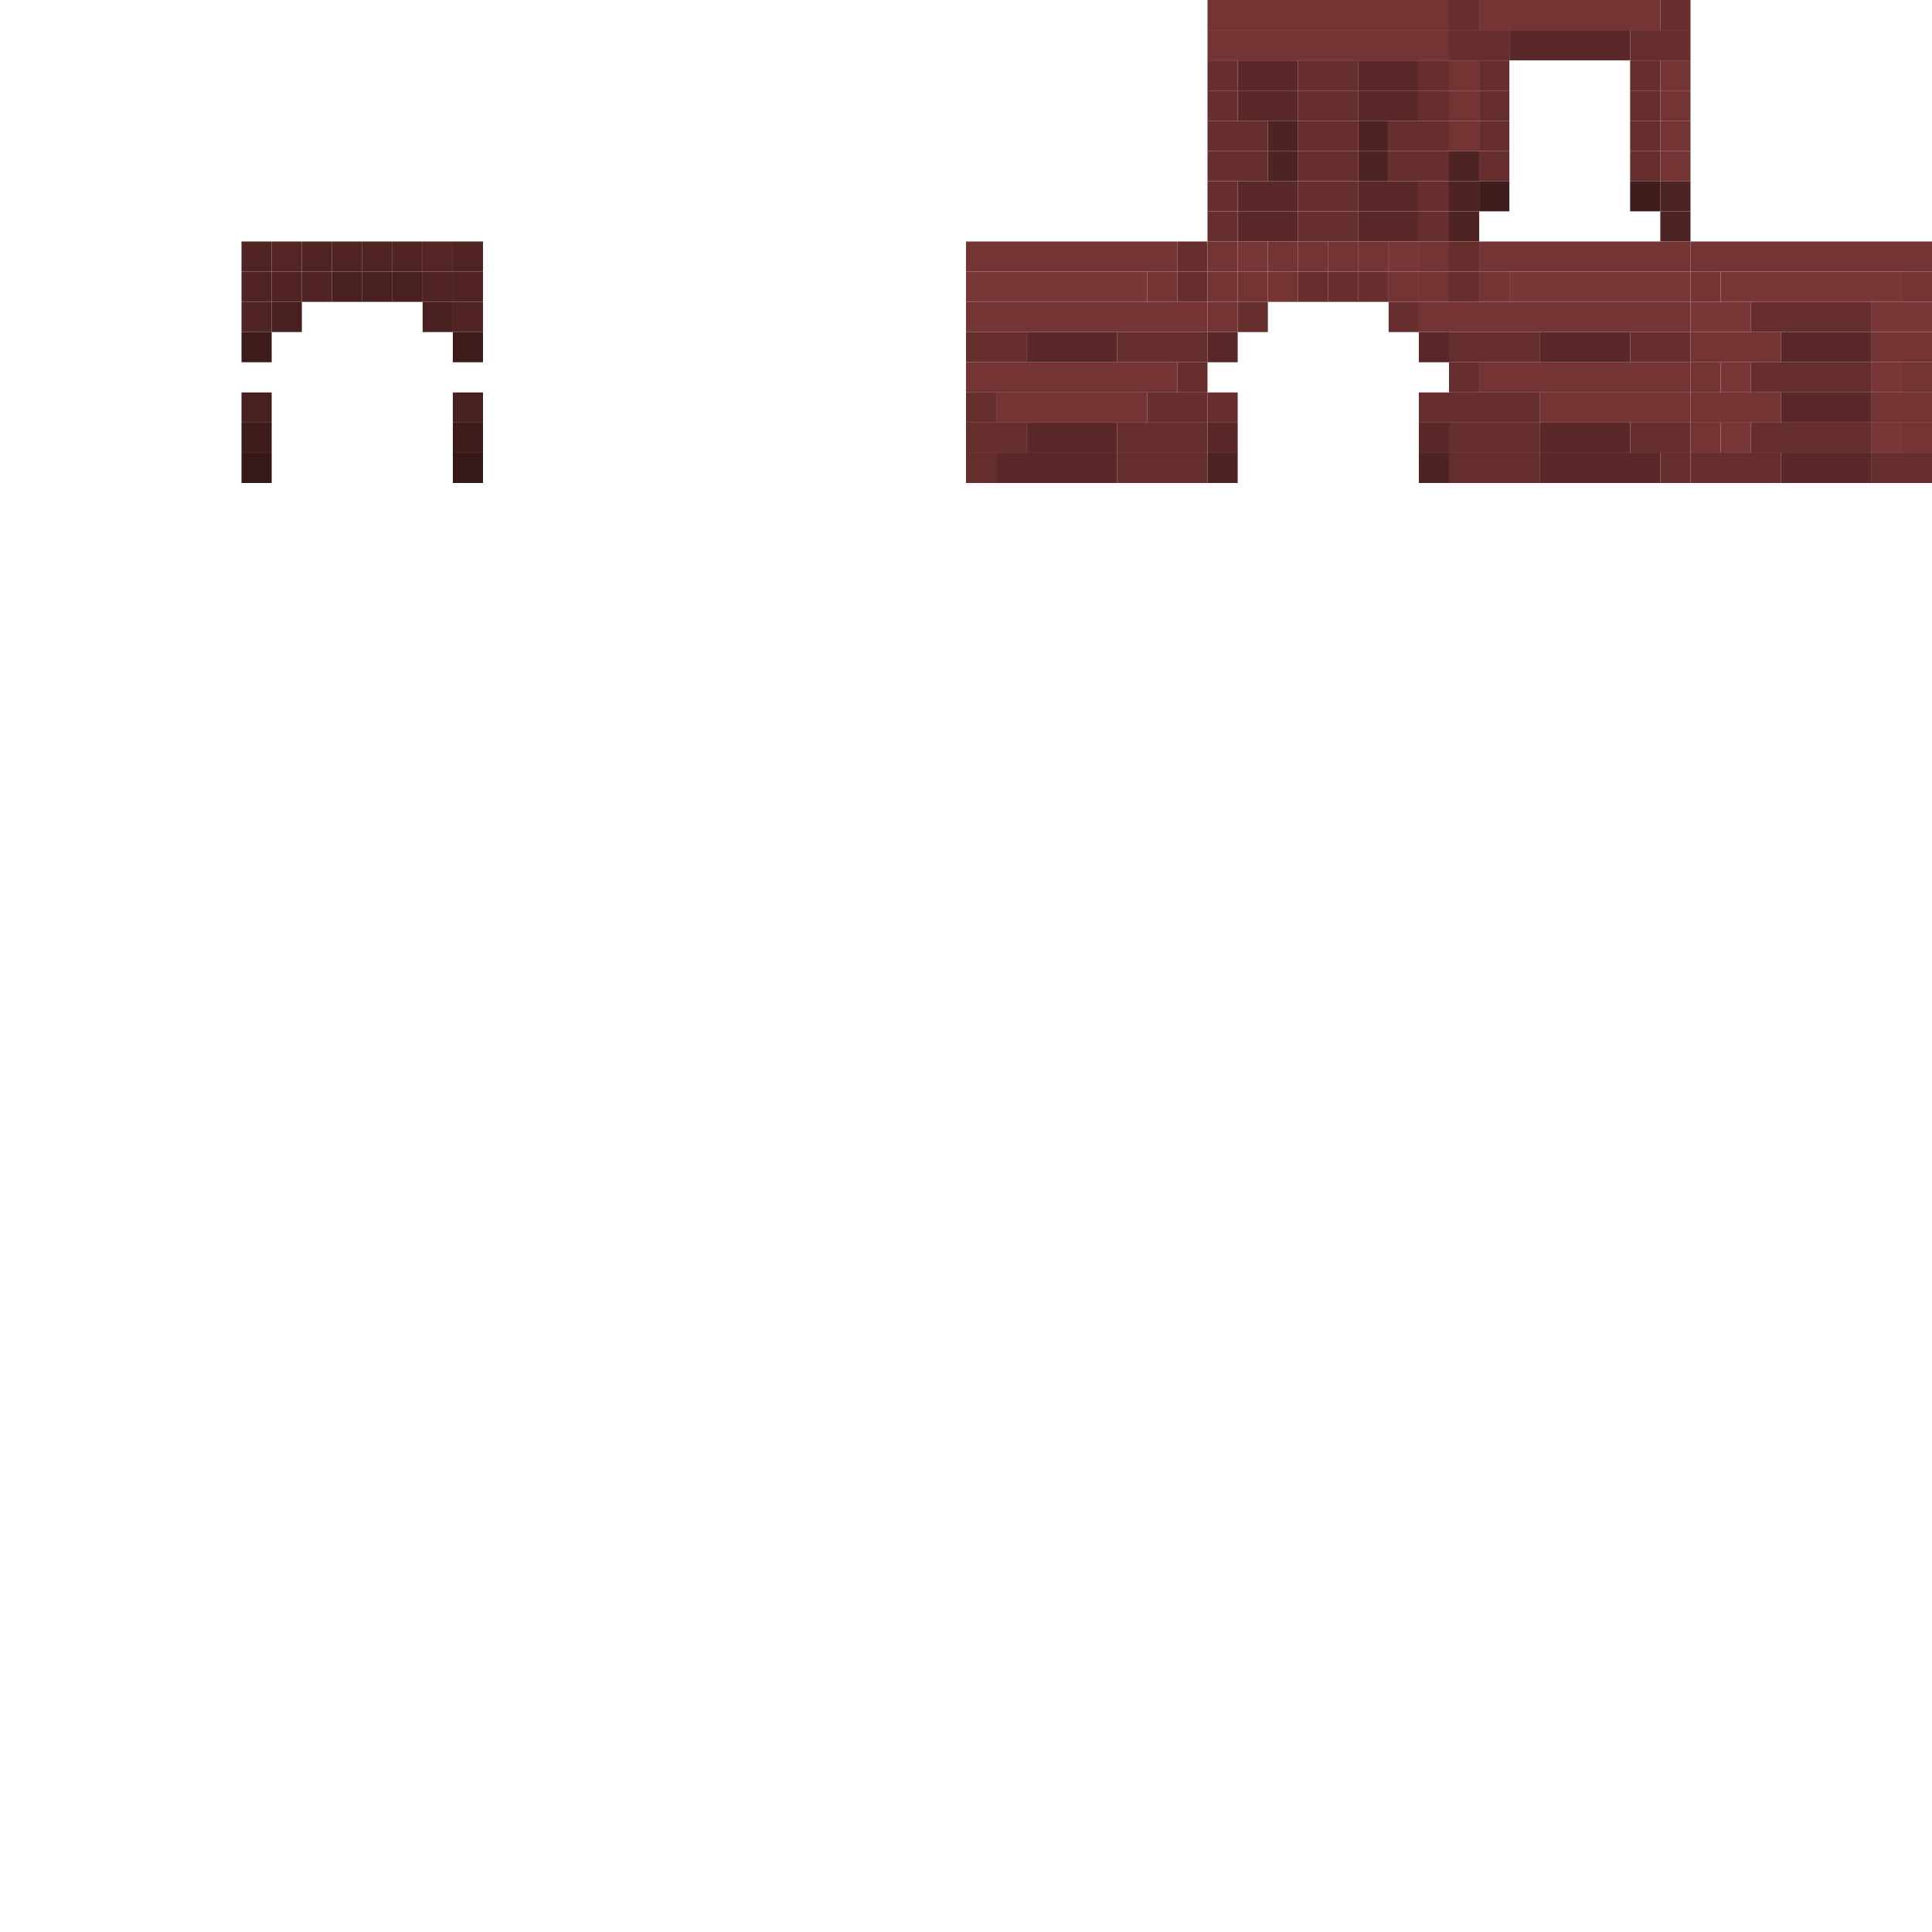
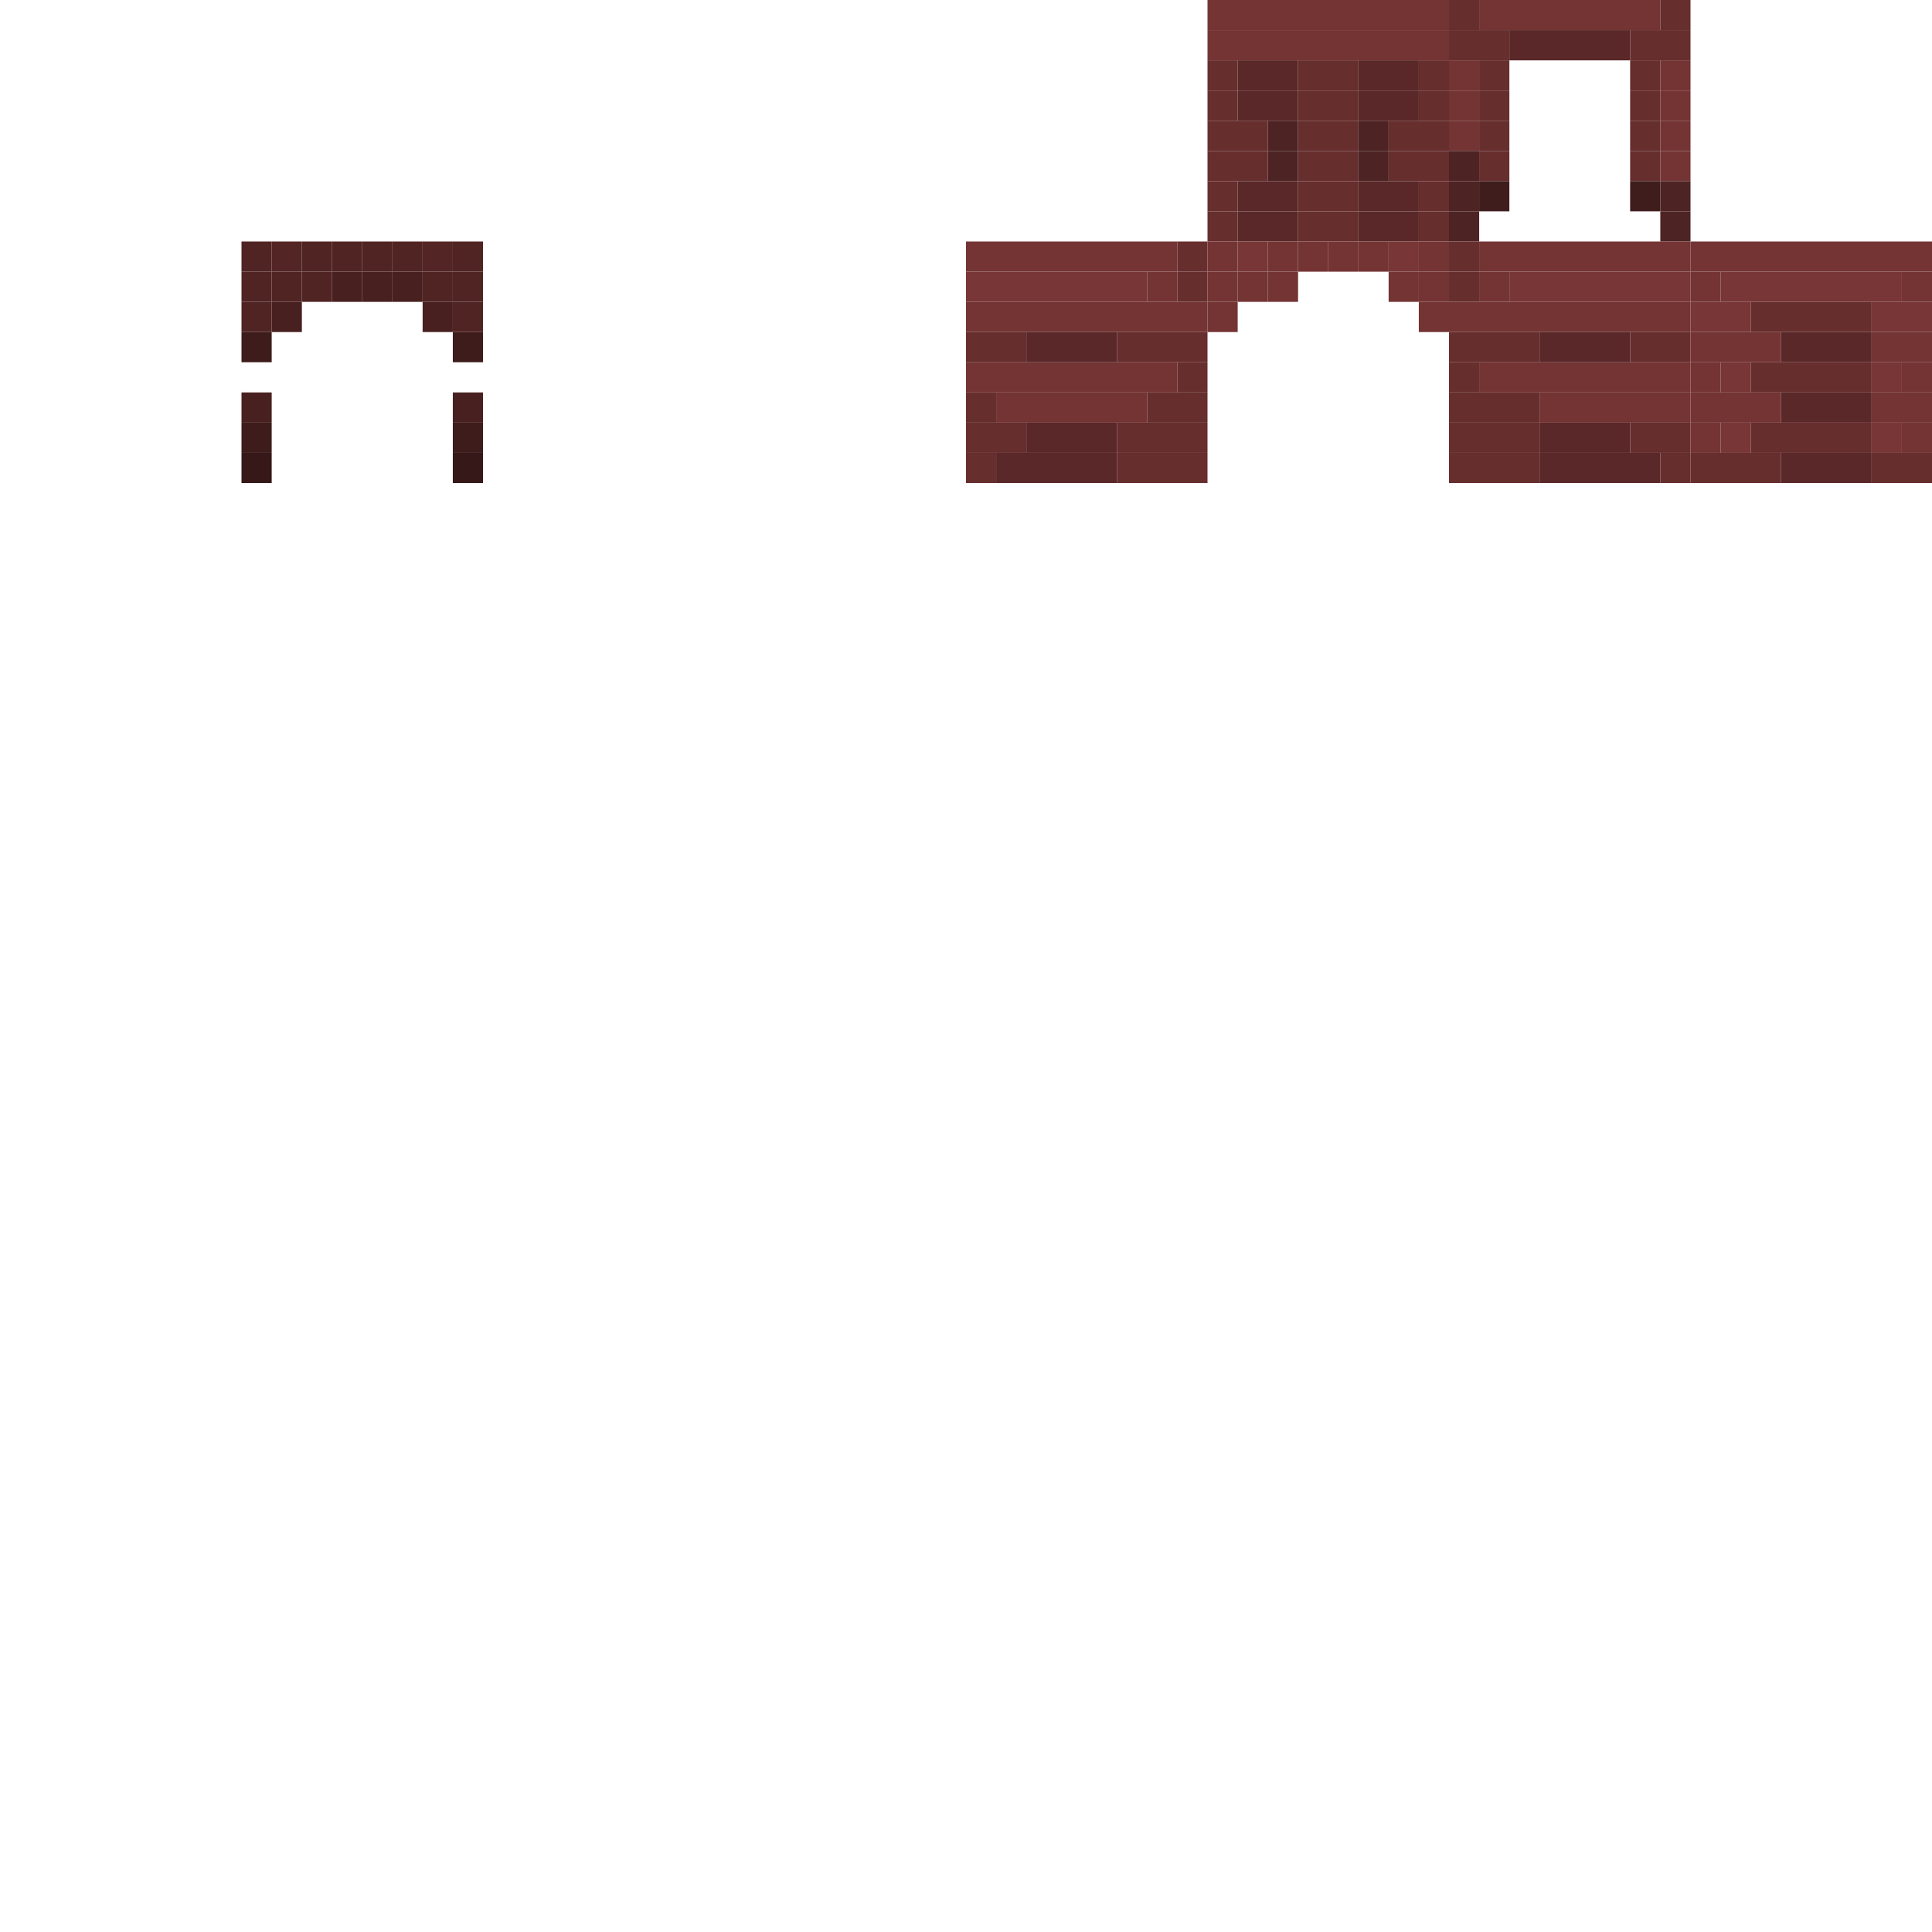
<svg xmlns="http://www.w3.org/2000/svg" width="64" height="64">
  <rect x="40" y="0" width="8" height="1" fill="#743434" class="colorizable-hair" />
  <rect x="40" y="1" width="8" height="1" fill="#743434" class="colorizable-hair" />
  <rect x="40" y="2" width="1" height="1" fill="#672e2e" class="colorizable-hair" />
  <rect x="41" y="2" width="2" height="1" fill="#5a2828" class="colorizable-hair" />
  <rect x="43" y="2" width="2" height="1" fill="#672e2e" class="colorizable-hair" />
  <rect x="45" y="2" width="2" height="1" fill="#5a2828" class="colorizable-hair" />
  <rect x="47" y="2" width="1" height="1" fill="#672e2e" class="colorizable-hair" />
  <rect x="40" y="3" width="1" height="1" fill="#672e2e" class="colorizable-hair" />
  <rect x="41" y="3" width="2" height="1" fill="#5a2828" class="colorizable-hair" />
  <rect x="43" y="3" width="2" height="1" fill="#672e2e" class="colorizable-hair" />
  <rect x="45" y="3" width="2" height="1" fill="#5a2828" class="colorizable-hair" />
  <rect x="47" y="3" width="1" height="1" fill="#672e2e" class="colorizable-hair" />
  <rect x="40" y="4" width="2" height="1" fill="#672e2e" class="colorizable-hair" />
  <rect x="42" y="4" width="1" height="1" fill="#4d2323" class="colorizable-hair" />
  <rect x="43" y="4" width="2" height="1" fill="#672e2e" class="colorizable-hair" />
  <rect x="45" y="4" width="1" height="1" fill="#4d2323" class="colorizable-hair" />
  <rect x="46" y="4" width="2" height="1" fill="#672e2e" class="colorizable-hair" />
  <rect x="40" y="5" width="2" height="1" fill="#672e2e" class="colorizable-hair" />
  <rect x="42" y="5" width="1" height="1" fill="#4d2323" class="colorizable-hair" />
  <rect x="43" y="5" width="2" height="1" fill="#672e2e" class="colorizable-hair" />
  <rect x="45" y="5" width="1" height="1" fill="#4d2323" class="colorizable-hair" />
  <rect x="46" y="5" width="2" height="1" fill="#672e2e" class="colorizable-hair" />
  <rect x="40" y="6" width="1" height="1" fill="#672e2e" class="colorizable-hair" />
  <rect x="41" y="6" width="2" height="1" fill="#5a2828" class="colorizable-hair" />
  <rect x="43" y="6" width="2" height="1" fill="#672e2e" class="colorizable-hair" />
  <rect x="45" y="6" width="2" height="1" fill="#5a2828" class="colorizable-hair" />
  <rect x="47" y="6" width="1" height="1" fill="#672e2e" class="colorizable-hair" />
  <rect x="40" y="7" width="1" height="1" fill="#672e2e" class="colorizable-hair" />
  <rect x="41" y="7" width="2" height="1" fill="#5a2828" class="colorizable-hair" />
  <rect x="43" y="7" width="2" height="1" fill="#672e2e" class="colorizable-hair" />
  <rect x="45" y="7" width="2" height="1" fill="#5a2828" class="colorizable-hair" />
  <rect x="47" y="7" width="1" height="1" fill="#672e2e" class="colorizable-hair" />
  <rect x="48" y="0" width="1" height="1" fill="#672e2e" class="colorizable-hair" />
  <rect x="49" y="0" width="6" height="1" fill="#743434" class="colorizable-hair" />
  <rect x="55" y="0" width="1" height="1" fill="#672e2e" class="colorizable-hair" />
  <rect x="48" y="1" width="2" height="1" fill="#672e2e" class="colorizable-hair" />
  <rect x="50" y="1" width="4" height="1" fill="#5a2828" class="colorizable-hair" />
  <rect x="54" y="1" width="2" height="1" fill="#672e2e" class="colorizable-hair" />
  <rect x="48" y="2" width="1" height="1" fill="#743434" class="colorizable-hair" />
  <rect x="49" y="2" width="1" height="1" fill="#672e2e" class="colorizable-hair" />
  <rect x="54" y="2" width="1" height="1" fill="#672e2e" class="colorizable-hair" />
  <rect x="55" y="2" width="1" height="1" fill="#743434" class="colorizable-hair" />
  <rect x="48" y="3" width="1" height="1" fill="#743434" class="colorizable-hair" />
  <rect x="49" y="3" width="1" height="1" fill="#672e2e" class="colorizable-hair" />
  <rect x="54" y="3" width="1" height="1" fill="#672e2e" class="colorizable-hair" />
  <rect x="55" y="3" width="1" height="1" fill="#743434" class="colorizable-hair" />
  <rect x="48" y="4" width="1" height="1" fill="#743434" class="colorizable-hair" />
  <rect x="49" y="4" width="1" height="1" fill="#672e2e" class="colorizable-hair" />
  <rect x="54" y="4" width="1" height="1" fill="#672e2e" class="colorizable-hair" />
  <rect x="55" y="4" width="1" height="1" fill="#743434" class="colorizable-hair" />
  <rect x="48" y="5" width="1" height="1" fill="#4e2323" class="colorizable-hair" />
  <rect x="49" y="5" width="1" height="1" fill="#672e2e" class="colorizable-hair" />
  <rect x="54" y="5" width="1" height="1" fill="#672e2e" class="colorizable-hair" />
  <rect x="55" y="5" width="1" height="1" fill="#743434" class="colorizable-hair" />
  <rect x="48" y="6" width="1" height="1" fill="#4e2323" class="colorizable-hair" />
  <rect x="49" y="6" width="1" height="1" fill="#401d1d" class="colorizable-hair" />
  <rect x="54" y="6" width="1" height="1" fill="#401d1d" class="colorizable-hair" />
  <rect x="55" y="6" width="1" height="1" fill="#4e2323" class="colorizable-hair" />
  <rect x="48" y="7" width="1" height="1" fill="#4e2323" class="colorizable-hair" />
  <rect x="55" y="7" width="1" height="1" fill="#4e2323" class="colorizable-hair" />
  <rect x="32" y="8" width="7" height="1" fill="#743434" class="colorizable-hair" />
  <rect x="39" y="8" width="1" height="1" fill="#672e2e" class="colorizable-hair" />
  <rect x="32" y="9" width="6" height="1" fill="#783636" class="colorizable-hair" />
  <rect x="38" y="9" width="1" height="1" fill="#743434" class="colorizable-hair" />
  <rect x="39" y="9" width="1" height="1" fill="#672e2e" class="colorizable-hair" />
  <rect x="32" y="10" width="8" height="1" fill="#743434" class="colorizable-hair" />
  <rect x="32" y="11" width="2" height="1" fill="#672e2e" class="colorizable-hair" />
  <rect x="34" y="11" width="3" height="1" fill="#5a2828" class="colorizable-hair" />
  <rect x="37" y="11" width="3" height="1" fill="#672e2e" class="colorizable-hair" />
  <rect x="32" y="12" width="7" height="1" fill="#743434" class="colorizable-hair" />
  <rect x="39" y="12" width="1" height="1" fill="#672e2e" class="colorizable-hair" />
  <rect x="32" y="13" width="1" height="1" fill="#672e2e" class="colorizable-hair" />
  <rect x="33" y="13" width="5" height="1" fill="#743434" class="colorizable-hair" />
  <rect x="38" y="13" width="2" height="1" fill="#672e2e" class="colorizable-hair" />
  <rect x="32" y="14" width="2" height="1" fill="#672e2e" class="colorizable-hair" />
  <rect x="34" y="14" width="3" height="1" fill="#5a2828" class="colorizable-hair" />
  <rect x="37" y="14" width="3" height="1" fill="#672e2e" class="colorizable-hair" />
  <rect x="32" y="15" width="1" height="1" fill="#672e2e" class="colorizable-hair" />
  <rect x="33" y="15" width="4" height="1" fill="#5a2828" class="colorizable-hair" />
  <rect x="37" y="15" width="3" height="1" fill="#672e2e" class="colorizable-hair" />
  <rect x="8" y="8" width="1" height="1" fill="#512424" class="colorizable-hair" />
  <rect x="9" y="8" width="1" height="1" fill="#542525" class="colorizable-hair" />
  <rect x="10" y="8" width="1" height="1" fill="#512424" class="colorizable-hair" />
  <rect x="11" y="8" width="1" height="1" fill="#512424" class="colorizable-hair" />
  <rect x="12" y="8" width="1" height="1" fill="#512424" class="colorizable-hair" />
  <rect x="13" y="8" width="1" height="1" fill="#512424" class="colorizable-hair" />
  <rect x="14" y="8" width="1" height="1" fill="#542525" class="colorizable-hair" />
  <rect x="15" y="8" width="1" height="1" fill="#512424" class="colorizable-hair" />
  <rect x="8" y="9" width="1" height="1" fill="#512424" class="colorizable-hair" />
  <rect x="9" y="9" width="1" height="1" fill="#512424" class="colorizable-hair" />
  <rect x="10" y="9" width="1" height="1" fill="#512424" class="colorizable-hair" />
  <rect x="11" y="9" width="1" height="1" fill="#482020" class="colorizable-hair" />
  <rect x="12" y="9" width="1" height="1" fill="#482020" class="colorizable-hair" />
  <rect x="13" y="9" width="1" height="1" fill="#482020" class="colorizable-hair" />
  <rect x="14" y="9" width="1" height="1" fill="#512424" class="colorizable-hair" />
  <rect x="15" y="9" width="1" height="1" fill="#512424" class="colorizable-hair" />
  <rect x="8" y="10" width="1" height="1" fill="#512424" class="colorizable-hair" />
  <rect x="9" y="10" width="1" height="1" fill="#482020" class="colorizable-hair" />
  <rect x="14" y="10" width="1" height="1" fill="#482020" class="colorizable-hair" />
  <rect x="15" y="10" width="1" height="1" fill="#512424" class="colorizable-hair" />
  <rect x="8" y="11" width="1" height="1" fill="#3e1c1c" class="colorizable-hair" />
  <rect x="15" y="11" width="1" height="1" fill="#3e1c1c" class="colorizable-hair" />
  <rect x="8" y="13" width="1" height="1" fill="#482020" class="colorizable-hair" />
  <rect x="15" y="13" width="1" height="1" fill="#482020" class="colorizable-hair" />
  <rect x="8" y="14" width="1" height="1" fill="#3e1c1c" class="colorizable-hair" />
  <rect x="15" y="14" width="1" height="1" fill="#3e1c1c" class="colorizable-hair" />
  <rect x="8" y="15" width="1" height="1" fill="#361818" class="colorizable-hair" />
  <rect x="15" y="15" width="1" height="1" fill="#361818" class="colorizable-hair" />
  <rect x="40" y="8" width="1" height="1" fill="#743434" class="colorizable-hair" />
  <rect x="41" y="8" width="1" height="1" fill="#783636" class="colorizable-hair" />
  <rect x="42" y="8" width="1" height="1" fill="#743434" class="colorizable-hair" />
  <rect x="43" y="8" width="1" height="1" fill="#743434" class="colorizable-hair" />
  <rect x="44" y="8" width="1" height="1" fill="#743434" class="colorizable-hair" />
  <rect x="45" y="8" width="1" height="1" fill="#743434" class="colorizable-hair" />
  <rect x="46" y="8" width="1" height="1" fill="#783636" class="colorizable-hair" />
  <rect x="47" y="8" width="1" height="1" fill="#743434" class="colorizable-hair" />
  <rect x="40" y="9" width="1" height="1" fill="#743434" class="colorizable-hair" />
  <rect x="41" y="9" width="1" height="1" fill="#743434" class="colorizable-hair" />
  <rect x="42" y="9" width="1" height="1" fill="#743434" class="colorizable-hair" />
-   <rect x="43" y="9" width="1" height="1" fill="#672e2e" class="colorizable-hair" />
-   <rect x="44" y="9" width="1" height="1" fill="#672e2e" class="colorizable-hair" />
-   <rect x="45" y="9" width="1" height="1" fill="#672e2e" class="colorizable-hair" />
  <rect x="46" y="9" width="1" height="1" fill="#743434" class="colorizable-hair" />
  <rect x="47" y="9" width="1" height="1" fill="#743434" class="colorizable-hair" />
  <rect x="40" y="10" width="1" height="1" fill="#743434" class="colorizable-hair" />
-   <rect x="41" y="10" width="1" height="1" fill="#672e2e" class="colorizable-hair" />
-   <rect x="46" y="10" width="1" height="1" fill="#672e2e" class="colorizable-hair" />
  <rect x="47" y="10" width="1" height="1" fill="#743434" class="colorizable-hair" />
-   <rect x="40" y="11" width="1" height="1" fill="#5a2828" class="colorizable-hair" />
-   <rect x="47" y="11" width="1" height="1" fill="#5a2828" class="colorizable-hair" />
-   <rect x="40" y="13" width="1" height="1" fill="#672e2e" class="colorizable-hair" />
-   <rect x="47" y="13" width="1" height="1" fill="#672e2e" class="colorizable-hair" />
-   <rect x="40" y="14" width="1" height="1" fill="#5a2828" class="colorizable-hair" />
-   <rect x="47" y="14" width="1" height="1" fill="#5a2828" class="colorizable-hair" />
-   <rect x="40" y="15" width="1" height="1" fill="#4e2323" class="colorizable-hair" />
-   <rect x="47" y="15" width="1" height="1" fill="#4e2323" class="colorizable-hair" />
  <rect x="48" y="8" width="1" height="1" fill="#672e2e" class="colorizable-hair" />
  <rect x="49" y="8" width="7" height="1" fill="#743434" class="colorizable-hair" />
  <rect x="48" y="9" width="1" height="1" fill="#672e2e" class="colorizable-hair" />
  <rect x="49" y="9" width="1" height="1" fill="#743434" class="colorizable-hair" />
  <rect x="50" y="9" width="6" height="1" fill="#783636" class="colorizable-hair" />
  <rect x="48" y="10" width="8" height="1" fill="#743434" class="colorizable-hair" />
  <rect x="48" y="11" width="3" height="1" fill="#672e2e" class="colorizable-hair" />
  <rect x="51" y="11" width="3" height="1" fill="#5a2828" class="colorizable-hair" />
  <rect x="54" y="11" width="2" height="1" fill="#672e2e" class="colorizable-hair" />
  <rect x="48" y="12" width="1" height="1" fill="#672e2e" class="colorizable-hair" />
  <rect x="49" y="12" width="7" height="1" fill="#743434" class="colorizable-hair" />
  <rect x="48" y="13" width="3" height="1" fill="#672e2e" class="colorizable-hair" />
  <rect x="51" y="13" width="5" height="1" fill="#743434" class="colorizable-hair" />
  <rect x="48" y="14" width="3" height="1" fill="#672e2e" class="colorizable-hair" />
  <rect x="51" y="14" width="3" height="1" fill="#5a2828" class="colorizable-hair" />
  <rect x="54" y="14" width="2" height="1" fill="#672e2e" class="colorizable-hair" />
  <rect x="48" y="15" width="3" height="1" fill="#672e2e" class="colorizable-hair" />
  <rect x="51" y="15" width="4" height="1" fill="#5a2828" class="colorizable-hair" />
  <rect x="55" y="15" width="1" height="1" fill="#672e2e" class="colorizable-hair" />
  <rect x="56" y="8" width="8" height="1" fill="#743434" class="colorizable-hair" />
  <rect x="56" y="9" width="1" height="1" fill="#743434" class="colorizable-hair" />
  <rect x="57" y="9" width="6" height="1" fill="#783636" class="colorizable-hair" />
  <rect x="63" y="9" width="1" height="1" fill="#743434" class="colorizable-hair" />
  <rect x="56" y="10" width="2" height="1" fill="#783636" class="colorizable-hair" />
  <rect x="58" y="10" width="4" height="1" fill="#672e2e" class="colorizable-hair" />
  <rect x="62" y="10" width="2" height="1" fill="#783636" class="colorizable-hair" />
  <rect x="56" y="11" width="3" height="1" fill="#743434" class="colorizable-hair" />
  <rect x="59" y="11" width="3" height="1" fill="#5a2828" class="colorizable-hair" />
  <rect x="62" y="11" width="2" height="1" fill="#743434" class="colorizable-hair" />
  <rect x="56" y="12" width="1" height="1" fill="#743434" class="colorizable-hair" />
  <rect x="57" y="12" width="1" height="1" fill="#783636" class="colorizable-hair" />
  <rect x="58" y="12" width="4" height="1" fill="#672e2e" class="colorizable-hair" />
  <rect x="62" y="12" width="1" height="1" fill="#783636" class="colorizable-hair" />
  <rect x="63" y="12" width="1" height="1" fill="#743434" class="colorizable-hair" />
  <rect x="56" y="13" width="3" height="1" fill="#743434" class="colorizable-hair" />
  <rect x="59" y="13" width="3" height="1" fill="#5a2828" class="colorizable-hair" />
  <rect x="62" y="13" width="2" height="1" fill="#743434" class="colorizable-hair" />
  <rect x="56" y="14" width="1" height="1" fill="#743434" class="colorizable-hair" />
  <rect x="57" y="14" width="1" height="1" fill="#783636" class="colorizable-hair" />
  <rect x="58" y="14" width="4" height="1" fill="#672e2e" class="colorizable-hair" />
  <rect x="62" y="14" width="1" height="1" fill="#783636" class="colorizable-hair" />
  <rect x="63" y="14" width="1" height="1" fill="#743434" class="colorizable-hair" />
  <rect x="56" y="15" width="3" height="1" fill="#672e2e" class="colorizable-hair" />
  <rect x="59" y="15" width="3" height="1" fill="#5a2828" class="colorizable-hair" />
  <rect x="62" y="15" width="2" height="1" fill="#672e2e" class="colorizable-hair" />
</svg>
